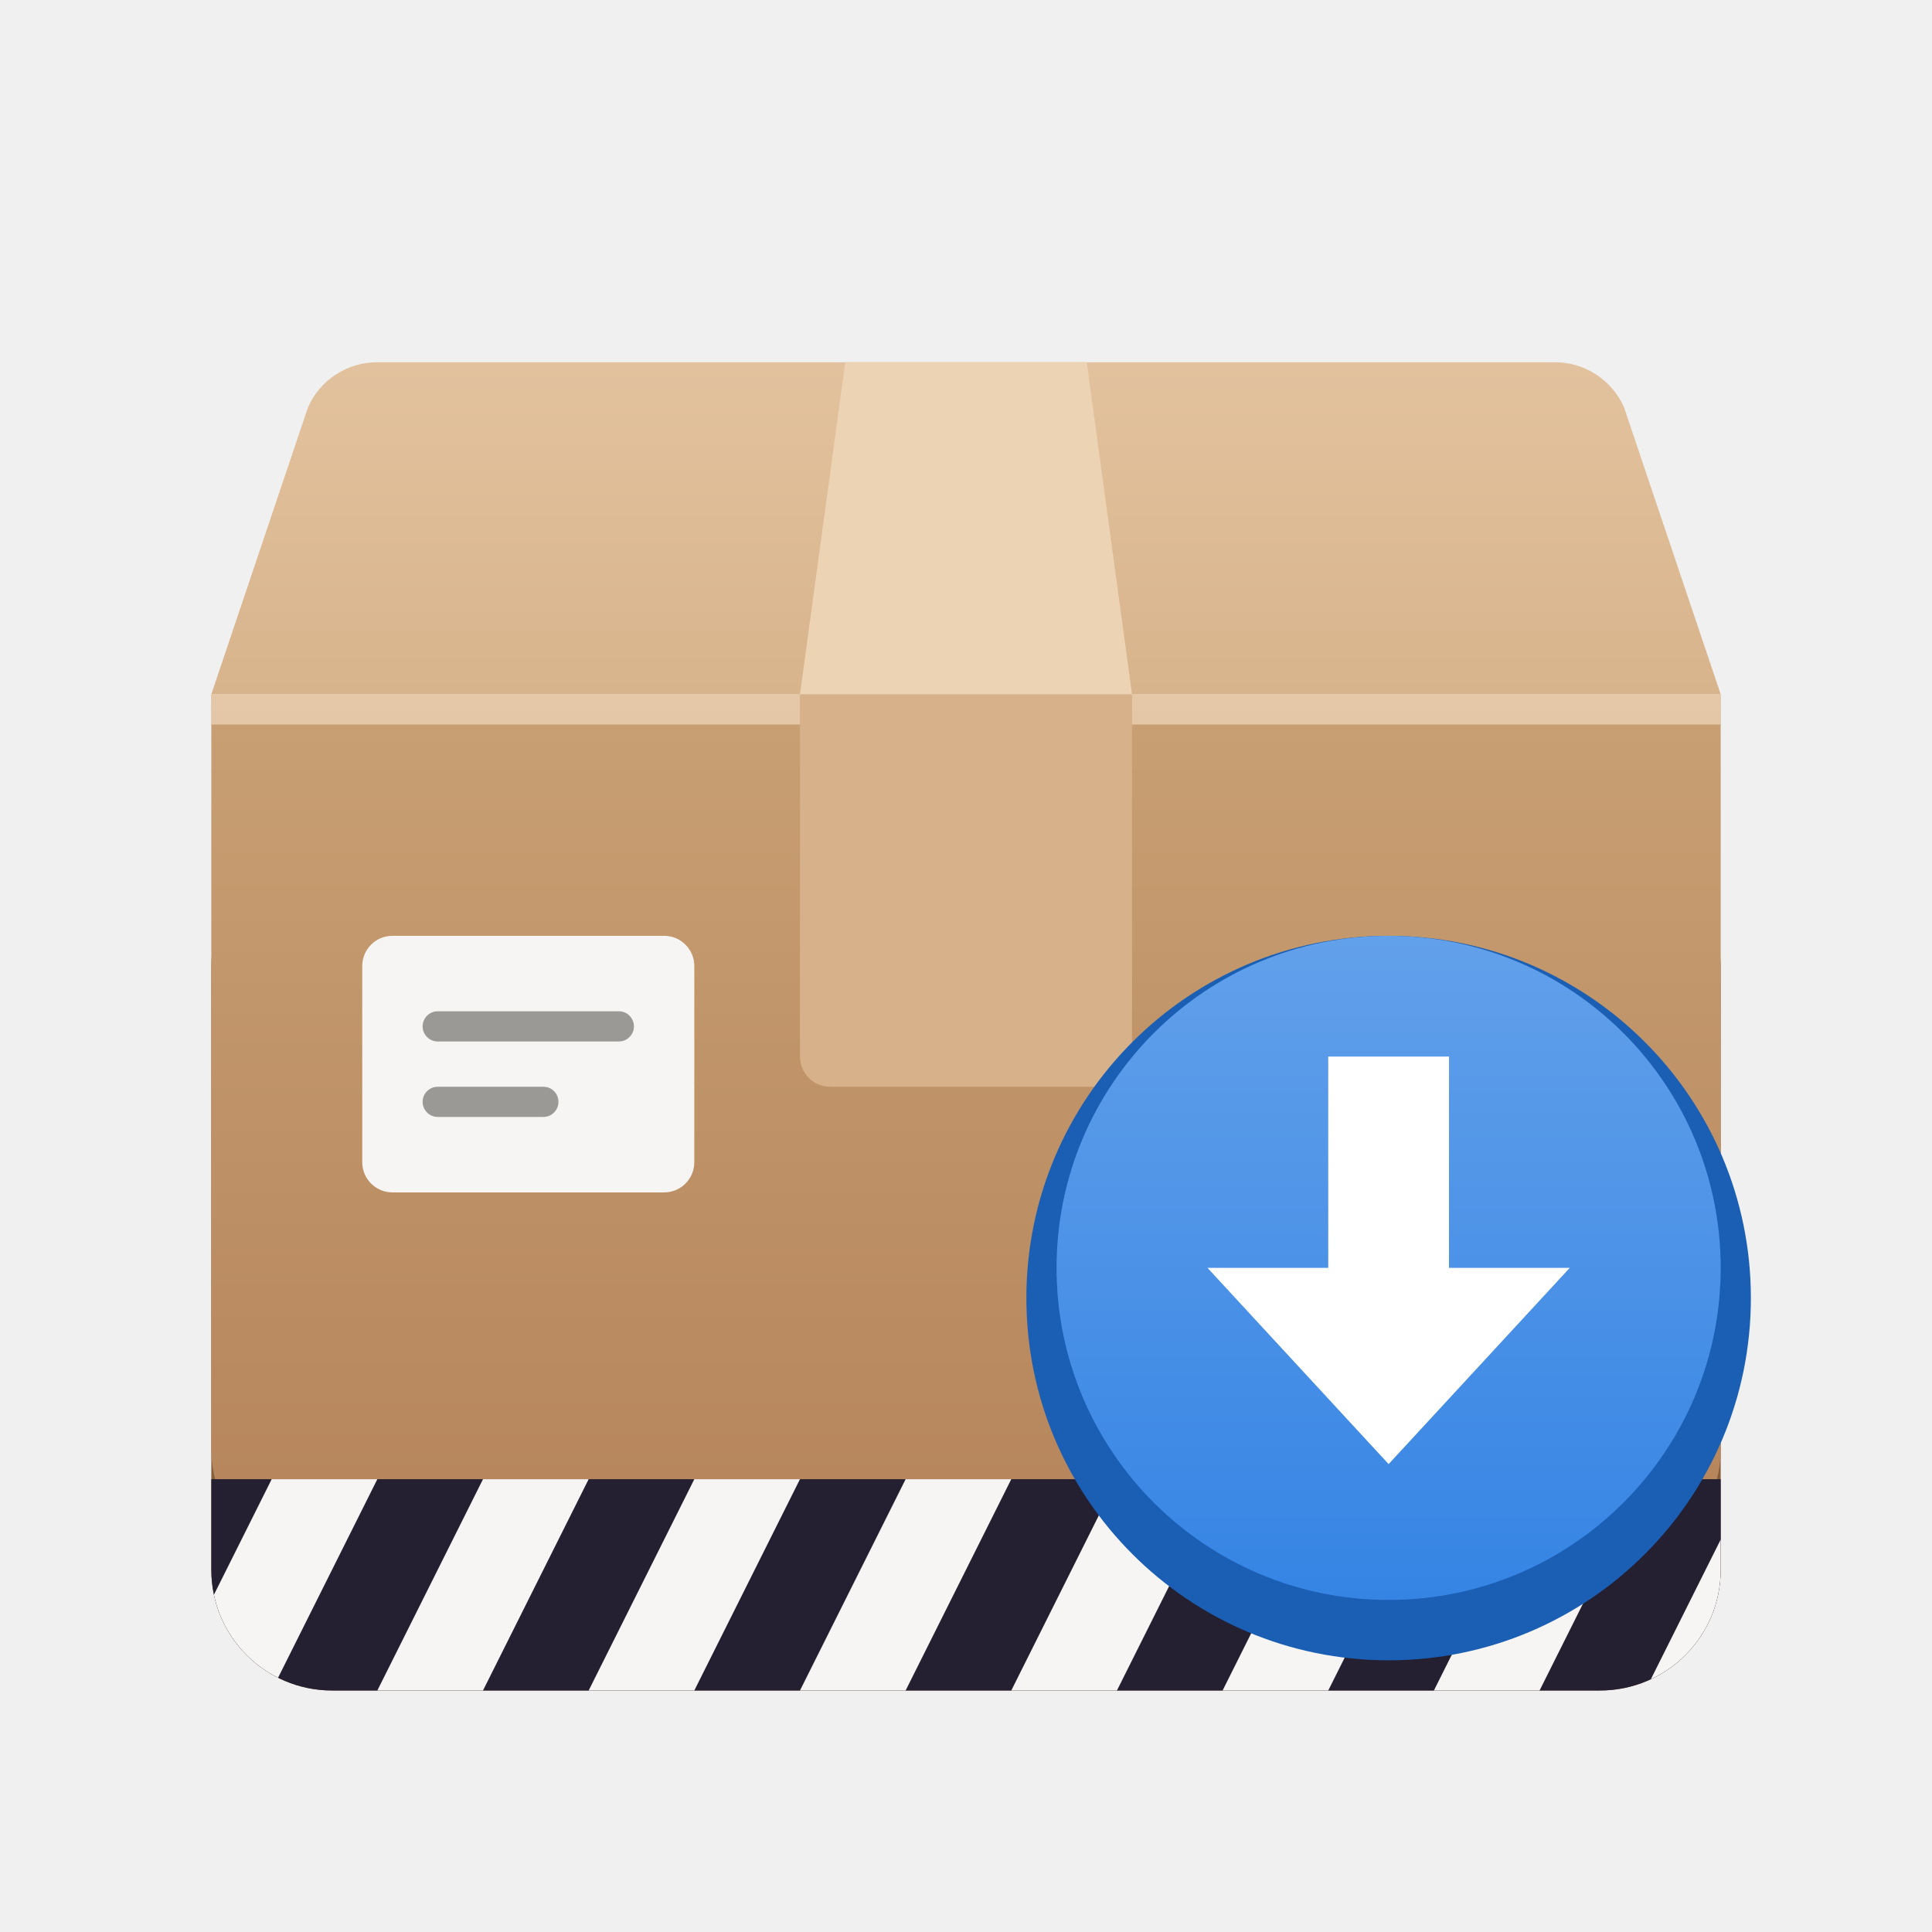
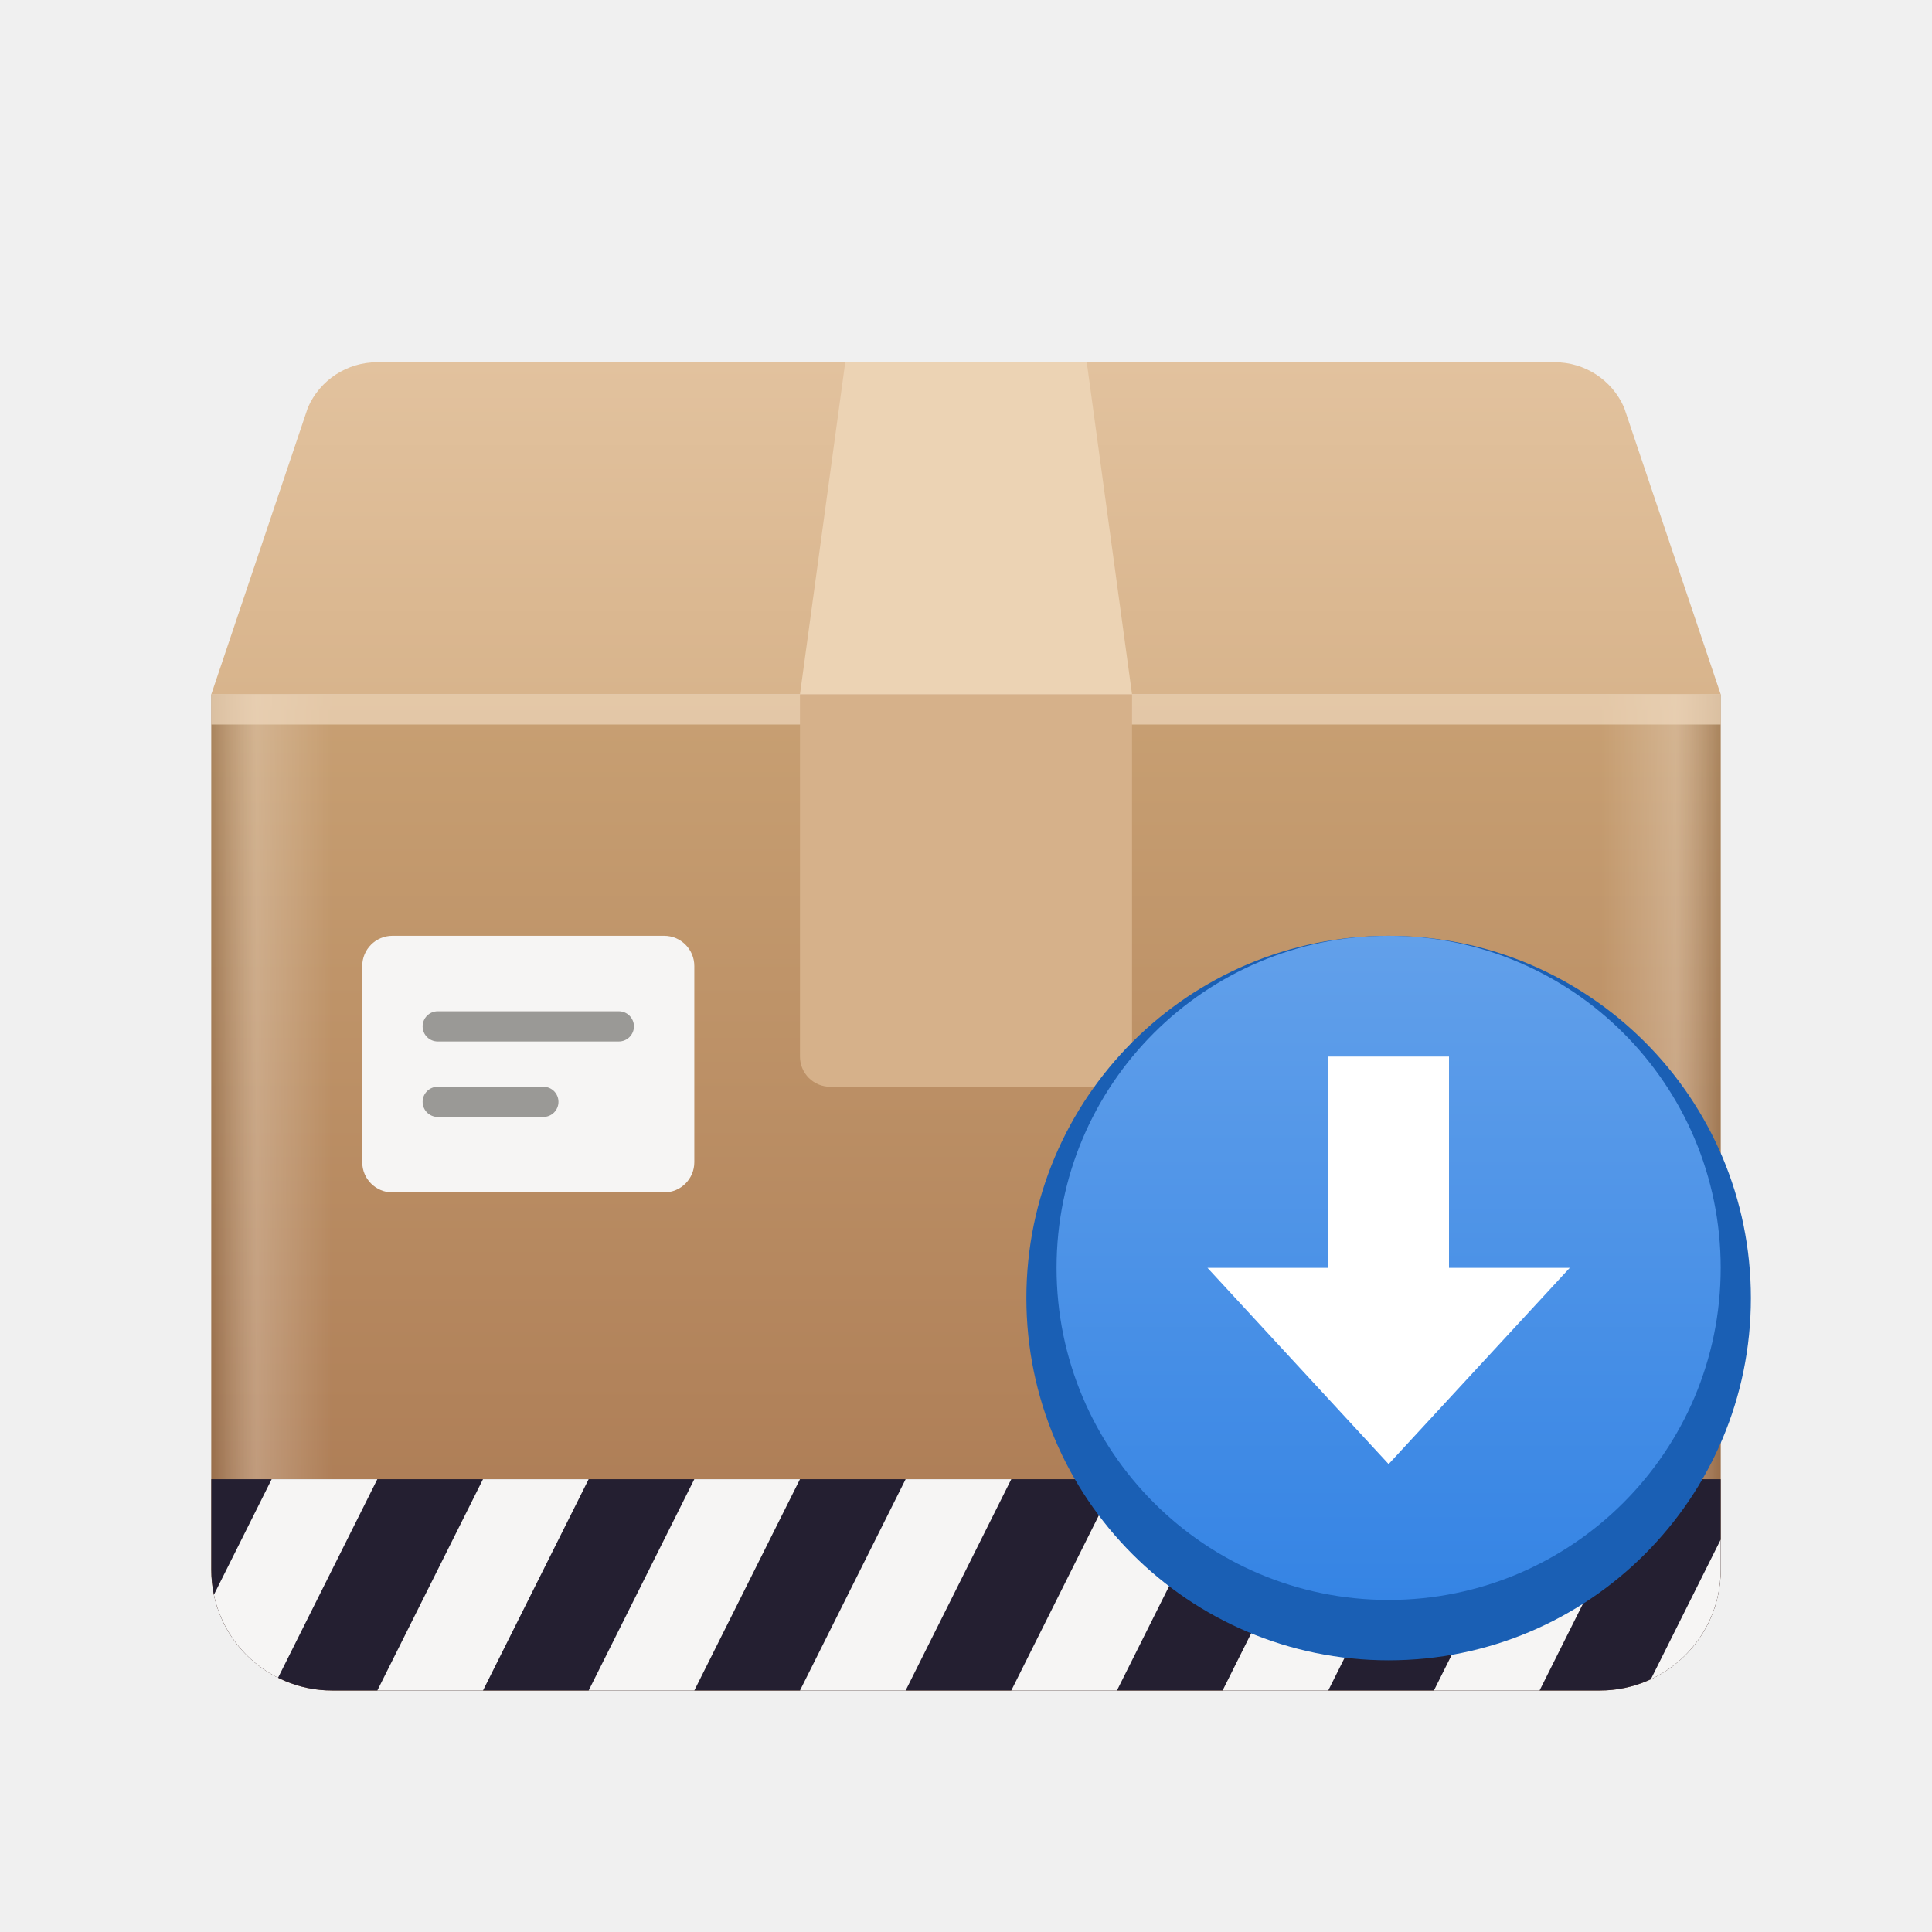
<svg xmlns="http://www.w3.org/2000/svg" width="128" height="128" viewBox="0 0 128 128">
  <defs>
-     <linearGradient id="front" x1="0" y1="46" x2="0" y2="104" gradientUnits="userSpaceOnUse">
+     <linearGradient id="front" x1="0" y1="46" x2="0" y2="112" gradientUnits="userSpaceOnUse">
      <stop offset="0" stop-color="#c8a073" />
-       <stop offset="1" stop-color="#b5835a" />
+       <stop offset="1" stop-color="#a87650" />
+     </linearGradient>
+     <linearGradient id="edges" x1="14" y1="0" x2="114" y2="0" gradientUnits="userSpaceOnUse">
+       <stop offset="0" stop-color="#63452c" stop-opacity="0.3" />
+       <stop offset="0.03" stop-color="#ffffff" stop-opacity="0.22" />
+       <stop offset="0.08" stop-color="#ffffff" stop-opacity="0" />
+       <stop offset="0.92" stop-color="#ffffff" stop-opacity="0" />
+       <stop offset="0.97" stop-color="#ffffff" stop-opacity="0.22" />
+       <stop offset="1" stop-color="#63452c" stop-opacity="0.3" />
    </linearGradient>
    <linearGradient id="lid" x1="0" y1="24" x2="0" y2="46" gradientUnits="userSpaceOnUse">
      <stop offset="0" stop-color="#e2c29e" />
      <stop offset="1" stop-color="#d8b48c" />
    </linearGradient>
    <linearGradient id="badge" x1="0" y1="62" x2="0" y2="106" gradientUnits="userSpaceOnUse">
      <stop offset="0" stop-color="#62a0ea" />
      <stop offset="1" stop-color="#3584e4" />
    </linearGradient>
  </defs>
-   <rect x="14" y="56" width="100" height="56" rx="8" fill="#865e3c" />
-   <path d="M14 46h100v50a8 8 0 0 1-8 8H22a8 8 0 0 1-8-8z" fill="url(#front)" />
+   <path d="M14 46h100v58a8 8 0 0 1-8 8H22a8 8 0 0 1-8-8z" fill="url(#front)" />
+   <path d="M14 46h100v58a8 8 0 0 1-8 8H22a8 8 0 0 1-8-8z" fill="url(#edges)" />
  <path d="M25 24h78a5 5 0 0 1 4.6 3l6.4 19H14l6.4-19a5 5 0 0 1 4.6-3z" fill="url(#lid)" />
  <path d="M14 46h100v2H14z" fill="#f0d9bd" opacity="0.7" />
  <path d="M56 24h16l3 22H53z" fill="#ecd3b4" />
  <path d="M53 46h22v24a2 2 0 0 1-2 2H55a2 2 0 0 1-2-2z" fill="#d6b18a" />
  <rect x="24" y="62" width="22" height="17" rx="2" fill="#f6f5f4" />
  <rect x="28" y="67" width="14" height="2" rx="1" fill="#9a9996" />
  <rect x="28" y="72" width="9" height="2" rx="1" fill="#9a9996" />
-   <clipPath id="base">
+   <clipPath id="bottom">
    <path d="M14 98h100v6a8 8 0 0 1-8 8H22a8 8 0 0 1-8-8z" />
  </clipPath>
-   <g clip-path="url(#base)">
+   <g clip-path="url(#bottom)">
    <path d="M14 98h100v14H14z" fill="#241f31" />
    <path fill="#f6f5f4" d="m18 98-7 14h7l7-14zm14 0-7 14h7l7-14zm14 0-7 14h7l7-14zm14 0-7 14h7l7-14zm14 0-7 14h7l7-14zm14 0-7 14h7l7-14zm14 0-7 14h7l7-14zm14 0-7 14h7l7-14z" />
  </g>
  <circle cx="92" cy="86" r="24" fill="#1a5fb4" />
  <circle cx="92" cy="84" r="22" fill="url(#badge)" />
  <path d="M88 70h8v14h8l-12 13-12-13h8z" fill="#ffffff" />
</svg>
